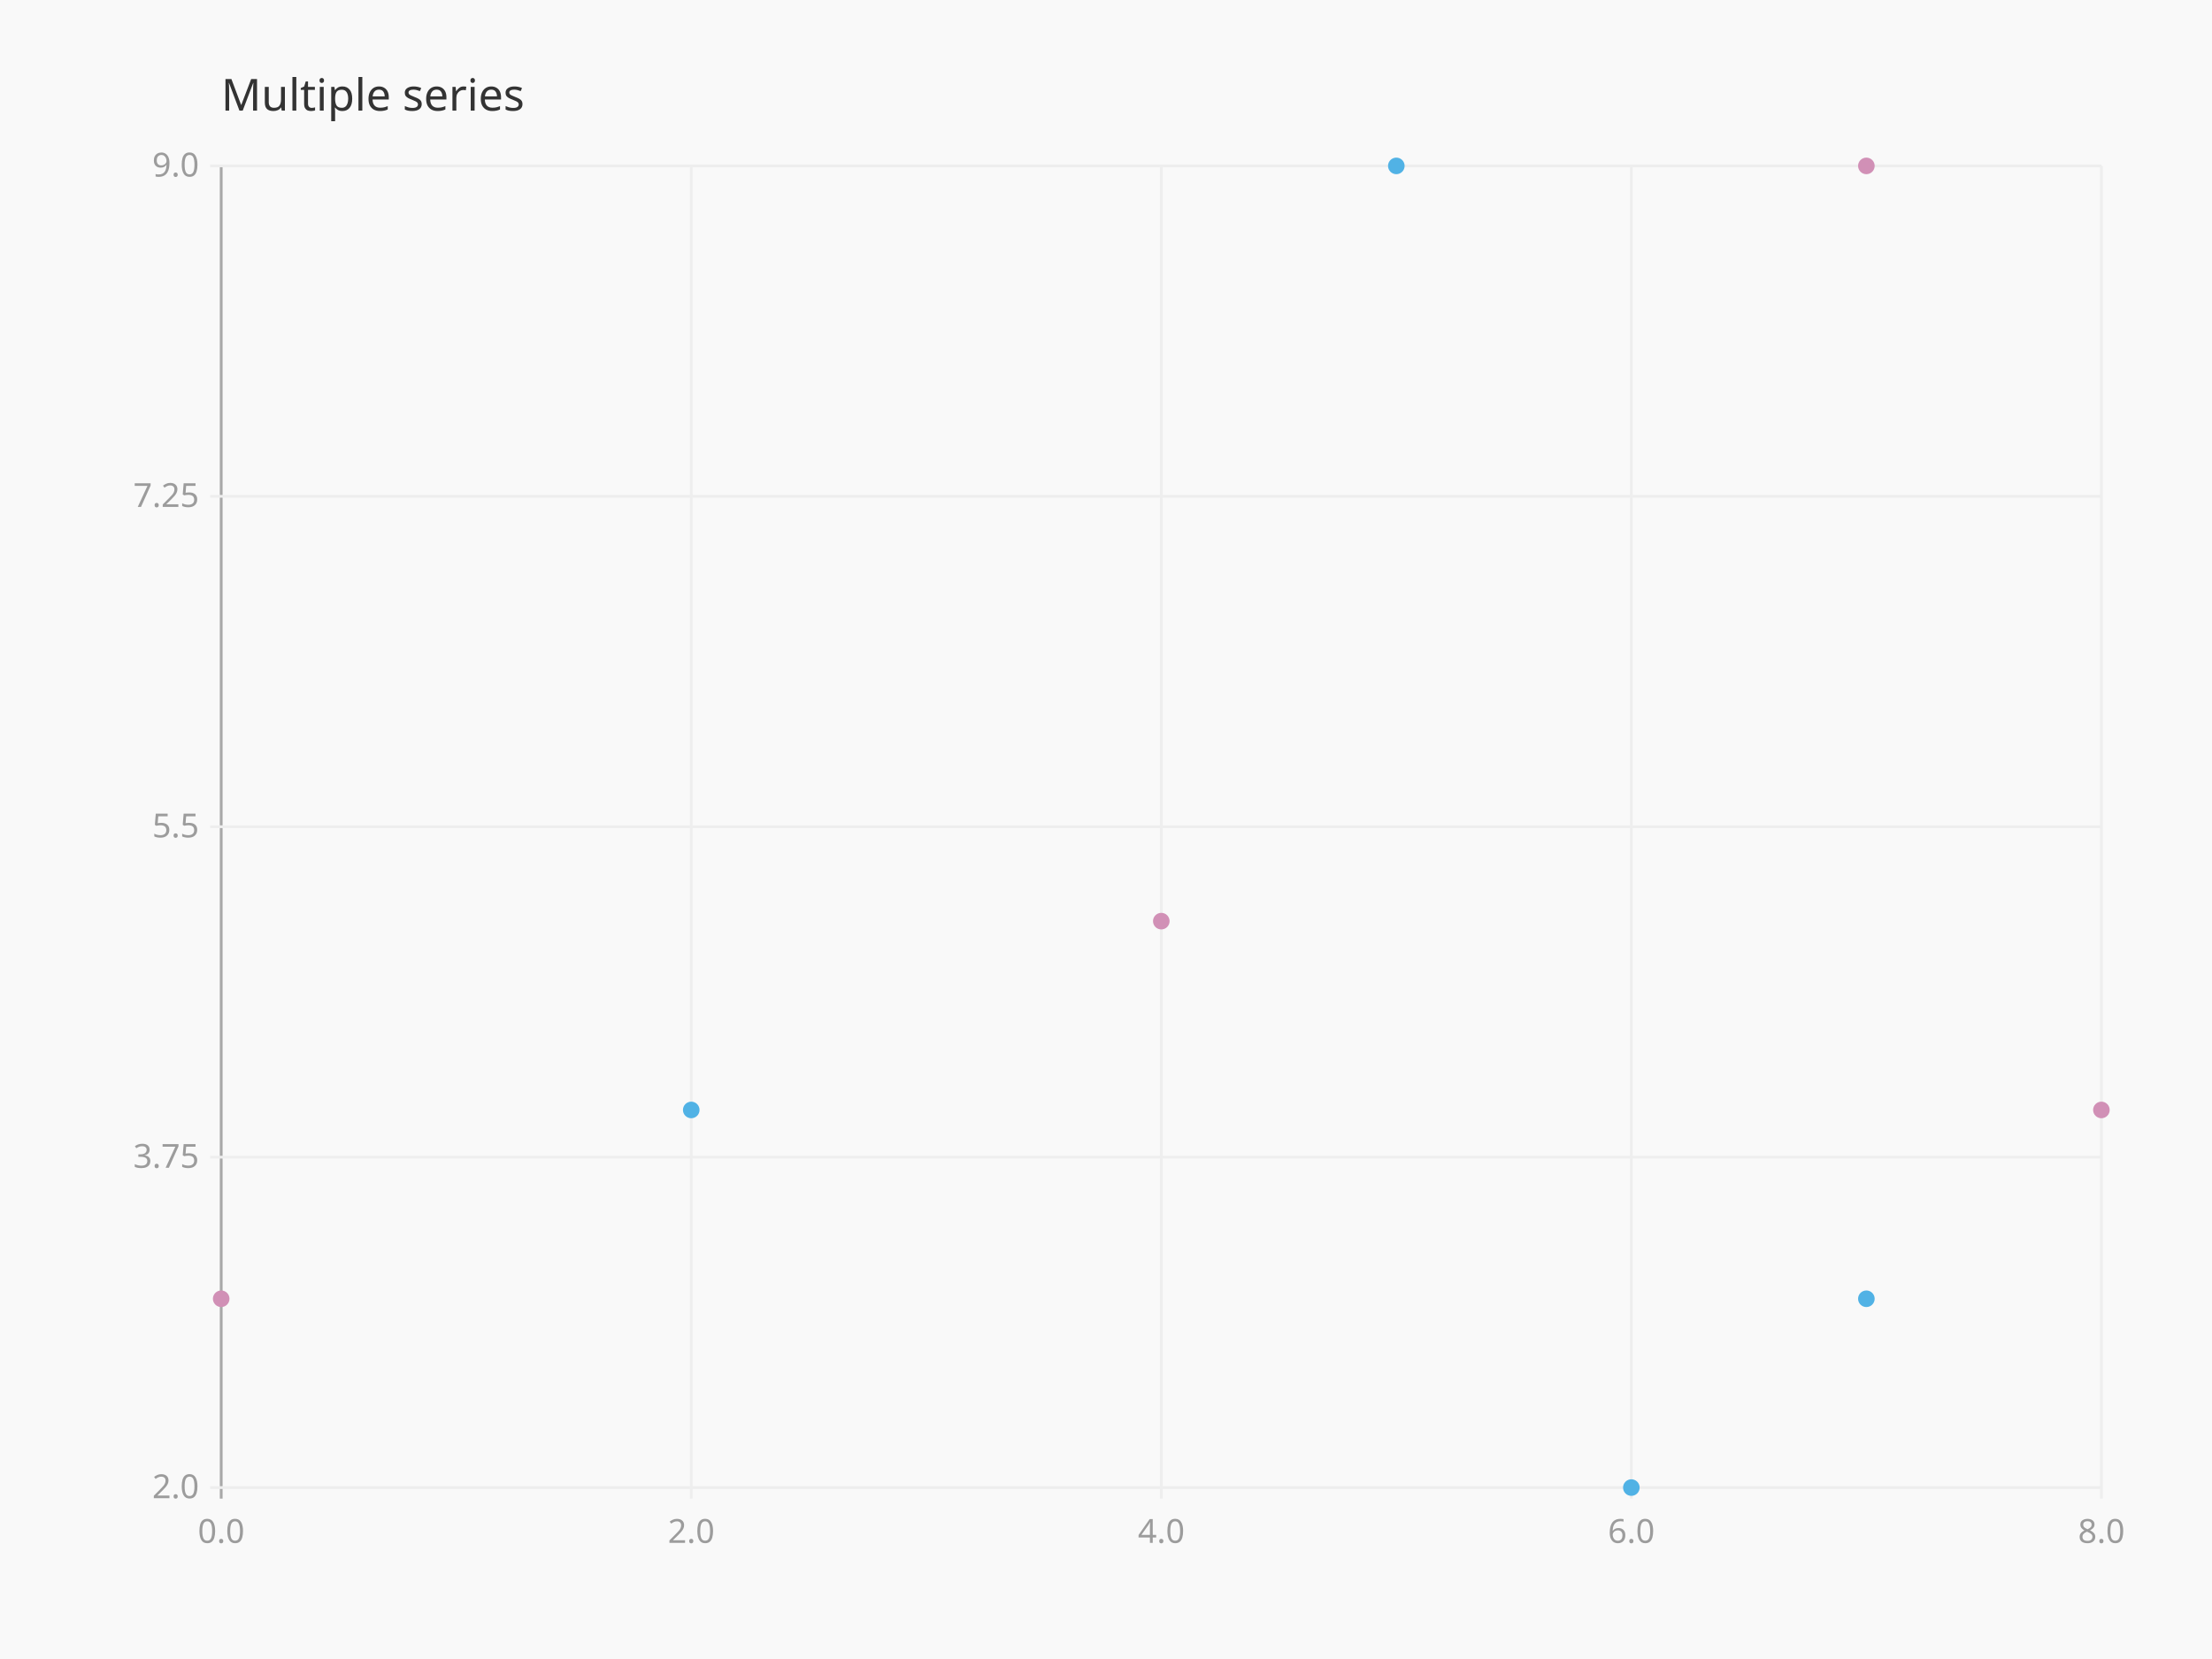
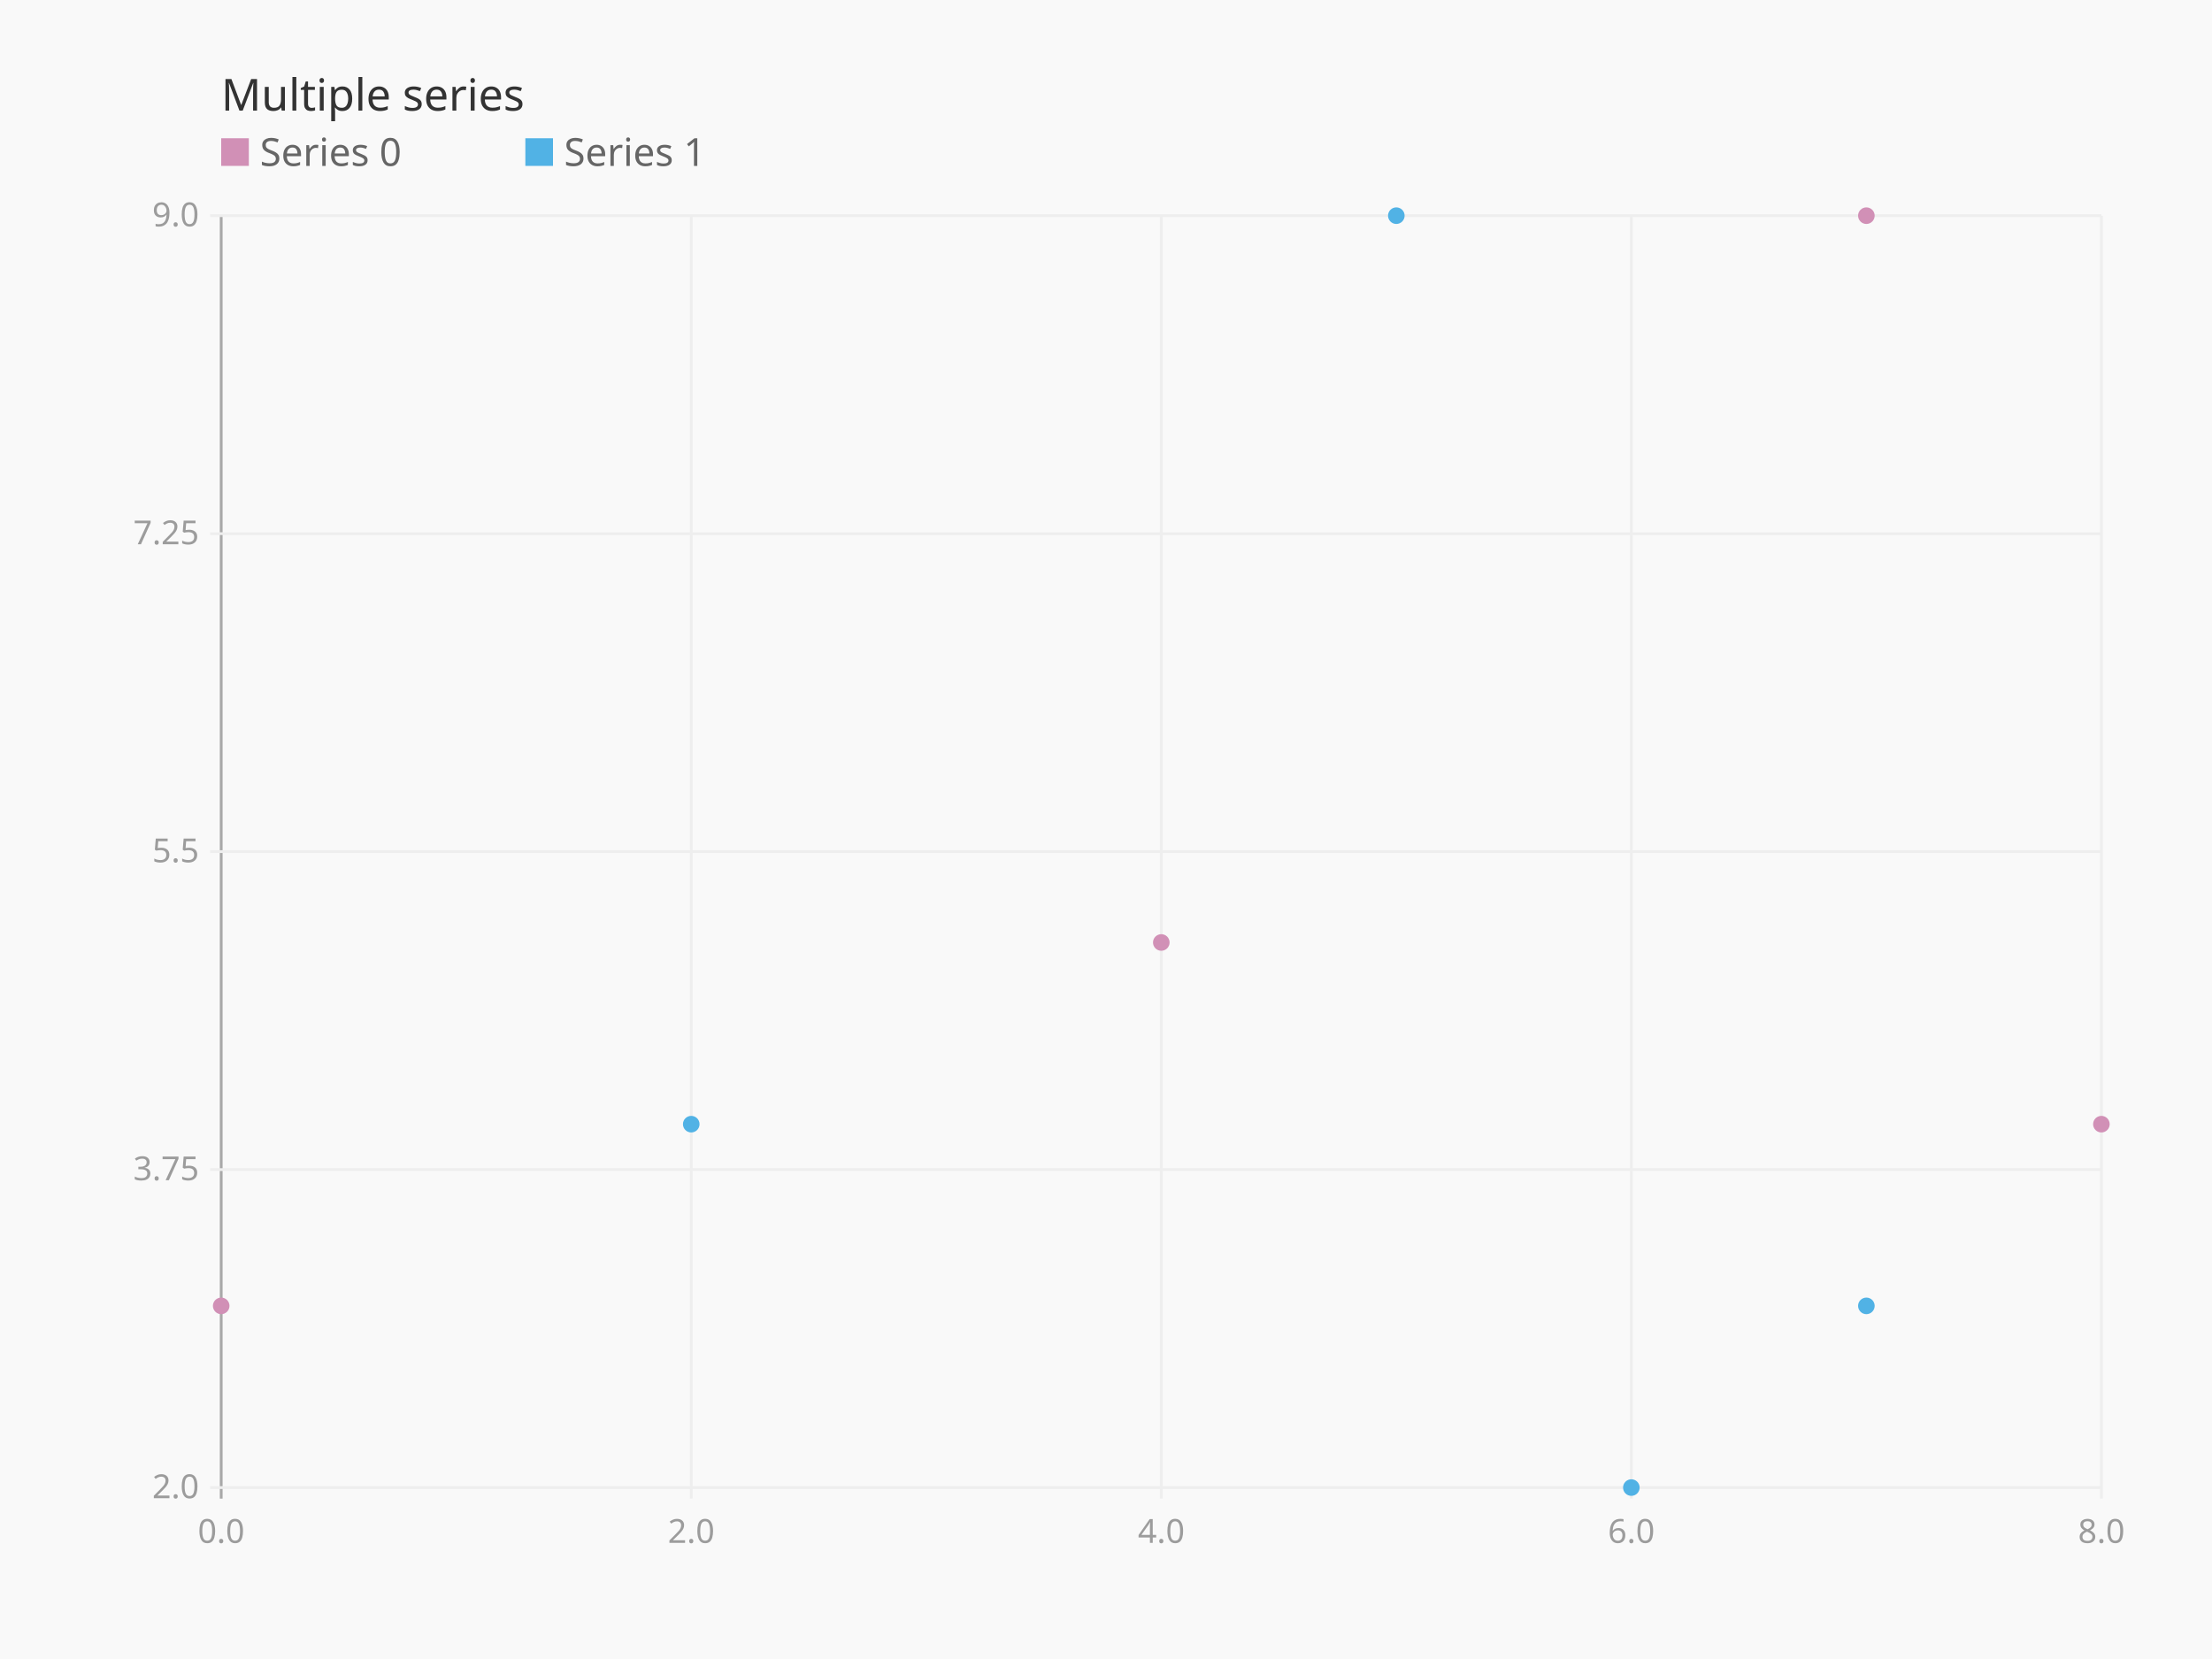
<svg xmlns="http://www.w3.org/2000/svg" height="600" version="1.1" width="800">
  <g>
    <rect fill="#f9f9f9" height="600" width="800" x="0" y="0" />
    <g transform="translate(40 40)">
      <g transform="translate(40 0)">
        <text fill="#333" font-family="Monaco" font-size="16" x="0" y="0">Multiple series</text>
-         <g />
+         <g transform="translate(0 20)">
+           <g transform="translate(0 0)">
+             <rect fill="#d190b6" height="10" width="10" x="0" y="-10" />
+             <text fill="#666" font-family="Monaco" font-size="14" x="14" y="0">Series 0</text>
+           </g>
+           <g transform="translate(110 0)">
+             <rect fill="#51b2e5" height="10" width="10" x="0" y="-10" />
+             <text fill="#666" font-family="Monaco" font-size="14" x="14" y="0">Series 1</text>
+           </g>
+         </g>
      </g>
-       <g transform="translate(0 20)">
+       <g transform="translate(0 38)">
        <g transform="translate(40 0)">
          <g class="axis bottom">
-             <text dy="1em" fill="#eee" font-family="Monaco" text-anchor="middle" transform="" x="340.0" y="508.0" />
+             <text dy="1em" fill="#666" font-family="Monaco" text-anchor="middle" transform="" x="340.0" y="490.0" />
            <g class="tick">
-               <line stroke="#a8a8a8" stroke-width="1" x1="0.0" x2="0.0" y1="0" y2="482.0" />
-               <text dy="1em" fill="#9c9c9c" font-family="Monaco" text-anchor="middle" x="0.0" y="486.0">0.0</text>
+               <line stroke="#a8a8a8" stroke-width="1" x1="0.0" x2="0.0" y1="0" y2="464.0" />
+               <text dy="1em" fill="#9c9c9c" font-family="Monaco" text-anchor="middle" x="0.0" y="468.0">0.0</text>
            </g>
            <g class="tick">
-               <line stroke="#eee" stroke-width="1" x1="170.0" x2="170.0" y1="0" y2="482.0" />
-               <text dy="1em" fill="#9c9c9c" font-family="Monaco" text-anchor="middle" x="170.0" y="486.0">2.0</text>
+               <line stroke="#eee" stroke-width="1" x1="170.0" x2="170.0" y1="0" y2="464.0" />
+               <text dy="1em" fill="#9c9c9c" font-family="Monaco" text-anchor="middle" x="170.0" y="468.0">2.0</text>
            </g>
            <g class="tick">
-               <line stroke="#eee" stroke-width="1" x1="340.0" x2="340.0" y1="0" y2="482.0" />
-               <text dy="1em" fill="#9c9c9c" font-family="Monaco" text-anchor="middle" x="340.0" y="486.0">4.0</text>
+               <line stroke="#eee" stroke-width="1" x1="340.0" x2="340.0" y1="0" y2="464.0" />
+               <text dy="1em" fill="#9c9c9c" font-family="Monaco" text-anchor="middle" x="340.0" y="468.0">4.0</text>
            </g>
            <g class="tick">
-               <line stroke="#eee" stroke-width="1" x1="510.0" x2="510.0" y1="0" y2="482.0" />
-               <text dy="1em" fill="#9c9c9c" font-family="Monaco" text-anchor="middle" x="510.0" y="486.0">6.0</text>
+               <line stroke="#eee" stroke-width="1" x1="510.0" x2="510.0" y1="0" y2="464.0" />
+               <text dy="1em" fill="#9c9c9c" font-family="Monaco" text-anchor="middle" x="510.0" y="468.0">6.0</text>
            </g>
            <g class="tick">
-               <line stroke="#eee" stroke-width="1" x1="680.0" x2="680.0" y1="0" y2="482.0" />
-               <text dy="1em" fill="#9c9c9c" font-family="Monaco" text-anchor="middle" x="680.0" y="486.0">8.0</text>
+               <line stroke="#eee" stroke-width="1" x1="680.0" x2="680.0" y1="0" y2="464.0" />
+               <text dy="1em" fill="#9c9c9c" font-family="Monaco" text-anchor="middle" x="680.0" y="468.0">8.0</text>
            </g>
          </g>
          <g class="axis left">
-             <text dy="" fill="#eee" font-family="Monaco" text-anchor="middle" transform="rotate(270 -40 239)" x="-40" y="239.0" />
+             <text dy="" fill="#666" font-family="Monaco" text-anchor="middle" transform="rotate(270 -40 230)" x="-40" y="230.0" />
            <g class="tick">
-               <line stroke="#eee" stroke-width="1" x1="-4" x2="680.0" y1="478.0" y2="478.0" />
-               <text dy="0.32em" fill="#9c9c9c" font-family="Monaco" text-anchor="end" x="-8" y="478.0">2.0</text>
+               <line stroke="#eee" stroke-width="1" x1="-4" x2="680.0" y1="460.0" y2="460.0" />
+               <text dy="0.32em" fill="#9c9c9c" font-family="Monaco" text-anchor="end" x="-8" y="460.0">2.0</text>
            </g>
            <g class="tick">
-               <line stroke="#eee" stroke-width="1" x1="-4" x2="680.0" y1="358.5" y2="358.5" />
-               <text dy="0.32em" fill="#9c9c9c" font-family="Monaco" text-anchor="end" x="-8" y="358.5">3.75</text>
+               <line stroke="#eee" stroke-width="1" x1="-4" x2="680.0" y1="345.0" y2="345.0" />
+               <text dy="0.32em" fill="#9c9c9c" font-family="Monaco" text-anchor="end" x="-8" y="345.0">3.75</text>
            </g>
            <g class="tick">
-               <line stroke="#eee" stroke-width="1" x1="-4" x2="680.0" y1="239.0" y2="239.0" />
-               <text dy="0.32em" fill="#9c9c9c" font-family="Monaco" text-anchor="end" x="-8" y="239.0">5.5</text>
+               <line stroke="#eee" stroke-width="1" x1="-4" x2="680.0" y1="230.0" y2="230.0" />
+               <text dy="0.32em" fill="#9c9c9c" font-family="Monaco" text-anchor="end" x="-8" y="230.0">5.5</text>
            </g>
            <g class="tick">
-               <line stroke="#eee" stroke-width="1" x1="-4" x2="680.0" y1="119.5" y2="119.5" />
-               <text dy="0.32em" fill="#9c9c9c" font-family="Monaco" text-anchor="end" x="-8" y="119.5">7.25</text>
+               <line stroke="#eee" stroke-width="1" x1="-4" x2="680.0" y1="115.0" y2="115.0" />
+               <text dy="0.32em" fill="#9c9c9c" font-family="Monaco" text-anchor="end" x="-8" y="115.0">7.25</text>
            </g>
            <g class="tick">
              <line stroke="#eee" stroke-width="1" x1="-4" x2="680.0" y1="0.0" y2="0.0" />
              <text dy="0.32em" fill="#9c9c9c" font-family="Monaco" text-anchor="end" x="-8" y="0.0">9.0</text>
            </g>
          </g>
          <g>
            <g class="series dots">
-               <circle cx="0.0" cy="409.714" fill="#d190b6" r="3" />
-               <circle cx="340.0" cy="273.143" fill="#d190b6" r="3" />
+               <circle cx="0.0" cy="394.286" fill="#d190b6" r="3" />
+               <circle cx="340.0" cy="262.857" fill="#d190b6" r="3" />
              <circle cx="595.0" cy="0.0" fill="#d190b6" r="3" />
-               <circle cx="680.0" cy="341.429" fill="#d190b6" r="3" />
+               <circle cx="680.0" cy="328.571" fill="#d190b6" r="3" />
            </g>
            <g class="series dots">
-               <circle cx="170.0" cy="341.429" fill="#51b2e5" r="3" />
-               <circle cx="595.0" cy="409.714" fill="#51b2e5" r="3" />
-               <circle cx="510.0" cy="478.0" fill="#51b2e5" r="3" />
+               <circle cx="170.0" cy="328.571" fill="#51b2e5" r="3" />
+               <circle cx="595.0" cy="394.286" fill="#51b2e5" r="3" />
+               <circle cx="510.0" cy="460.0" fill="#51b2e5" r="3" />
              <circle cx="425.0" cy="0.0" fill="#51b2e5" r="3" />
            </g>
          </g>
        </g>
      </g>
    </g>
  </g>
</svg>
